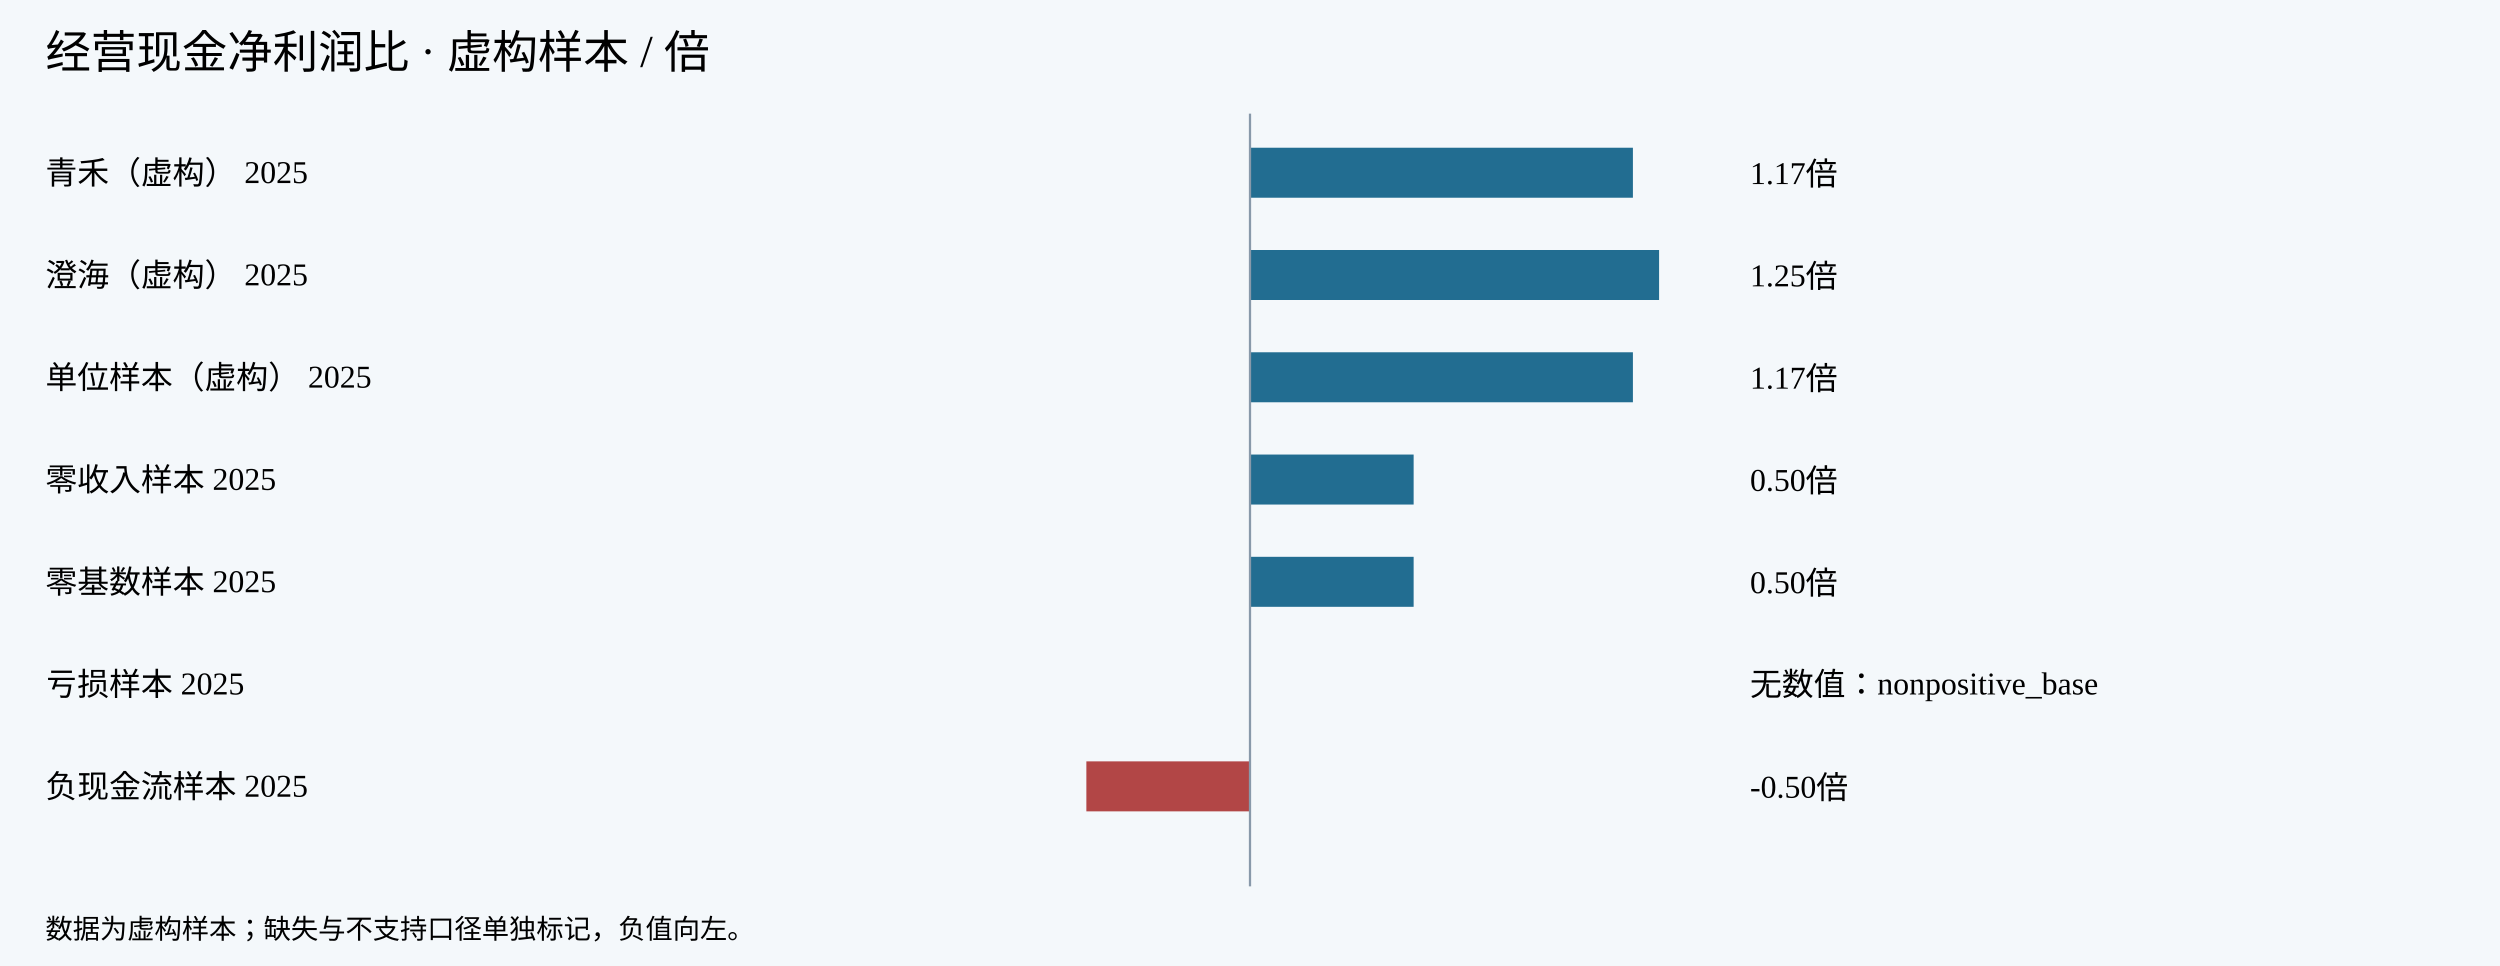
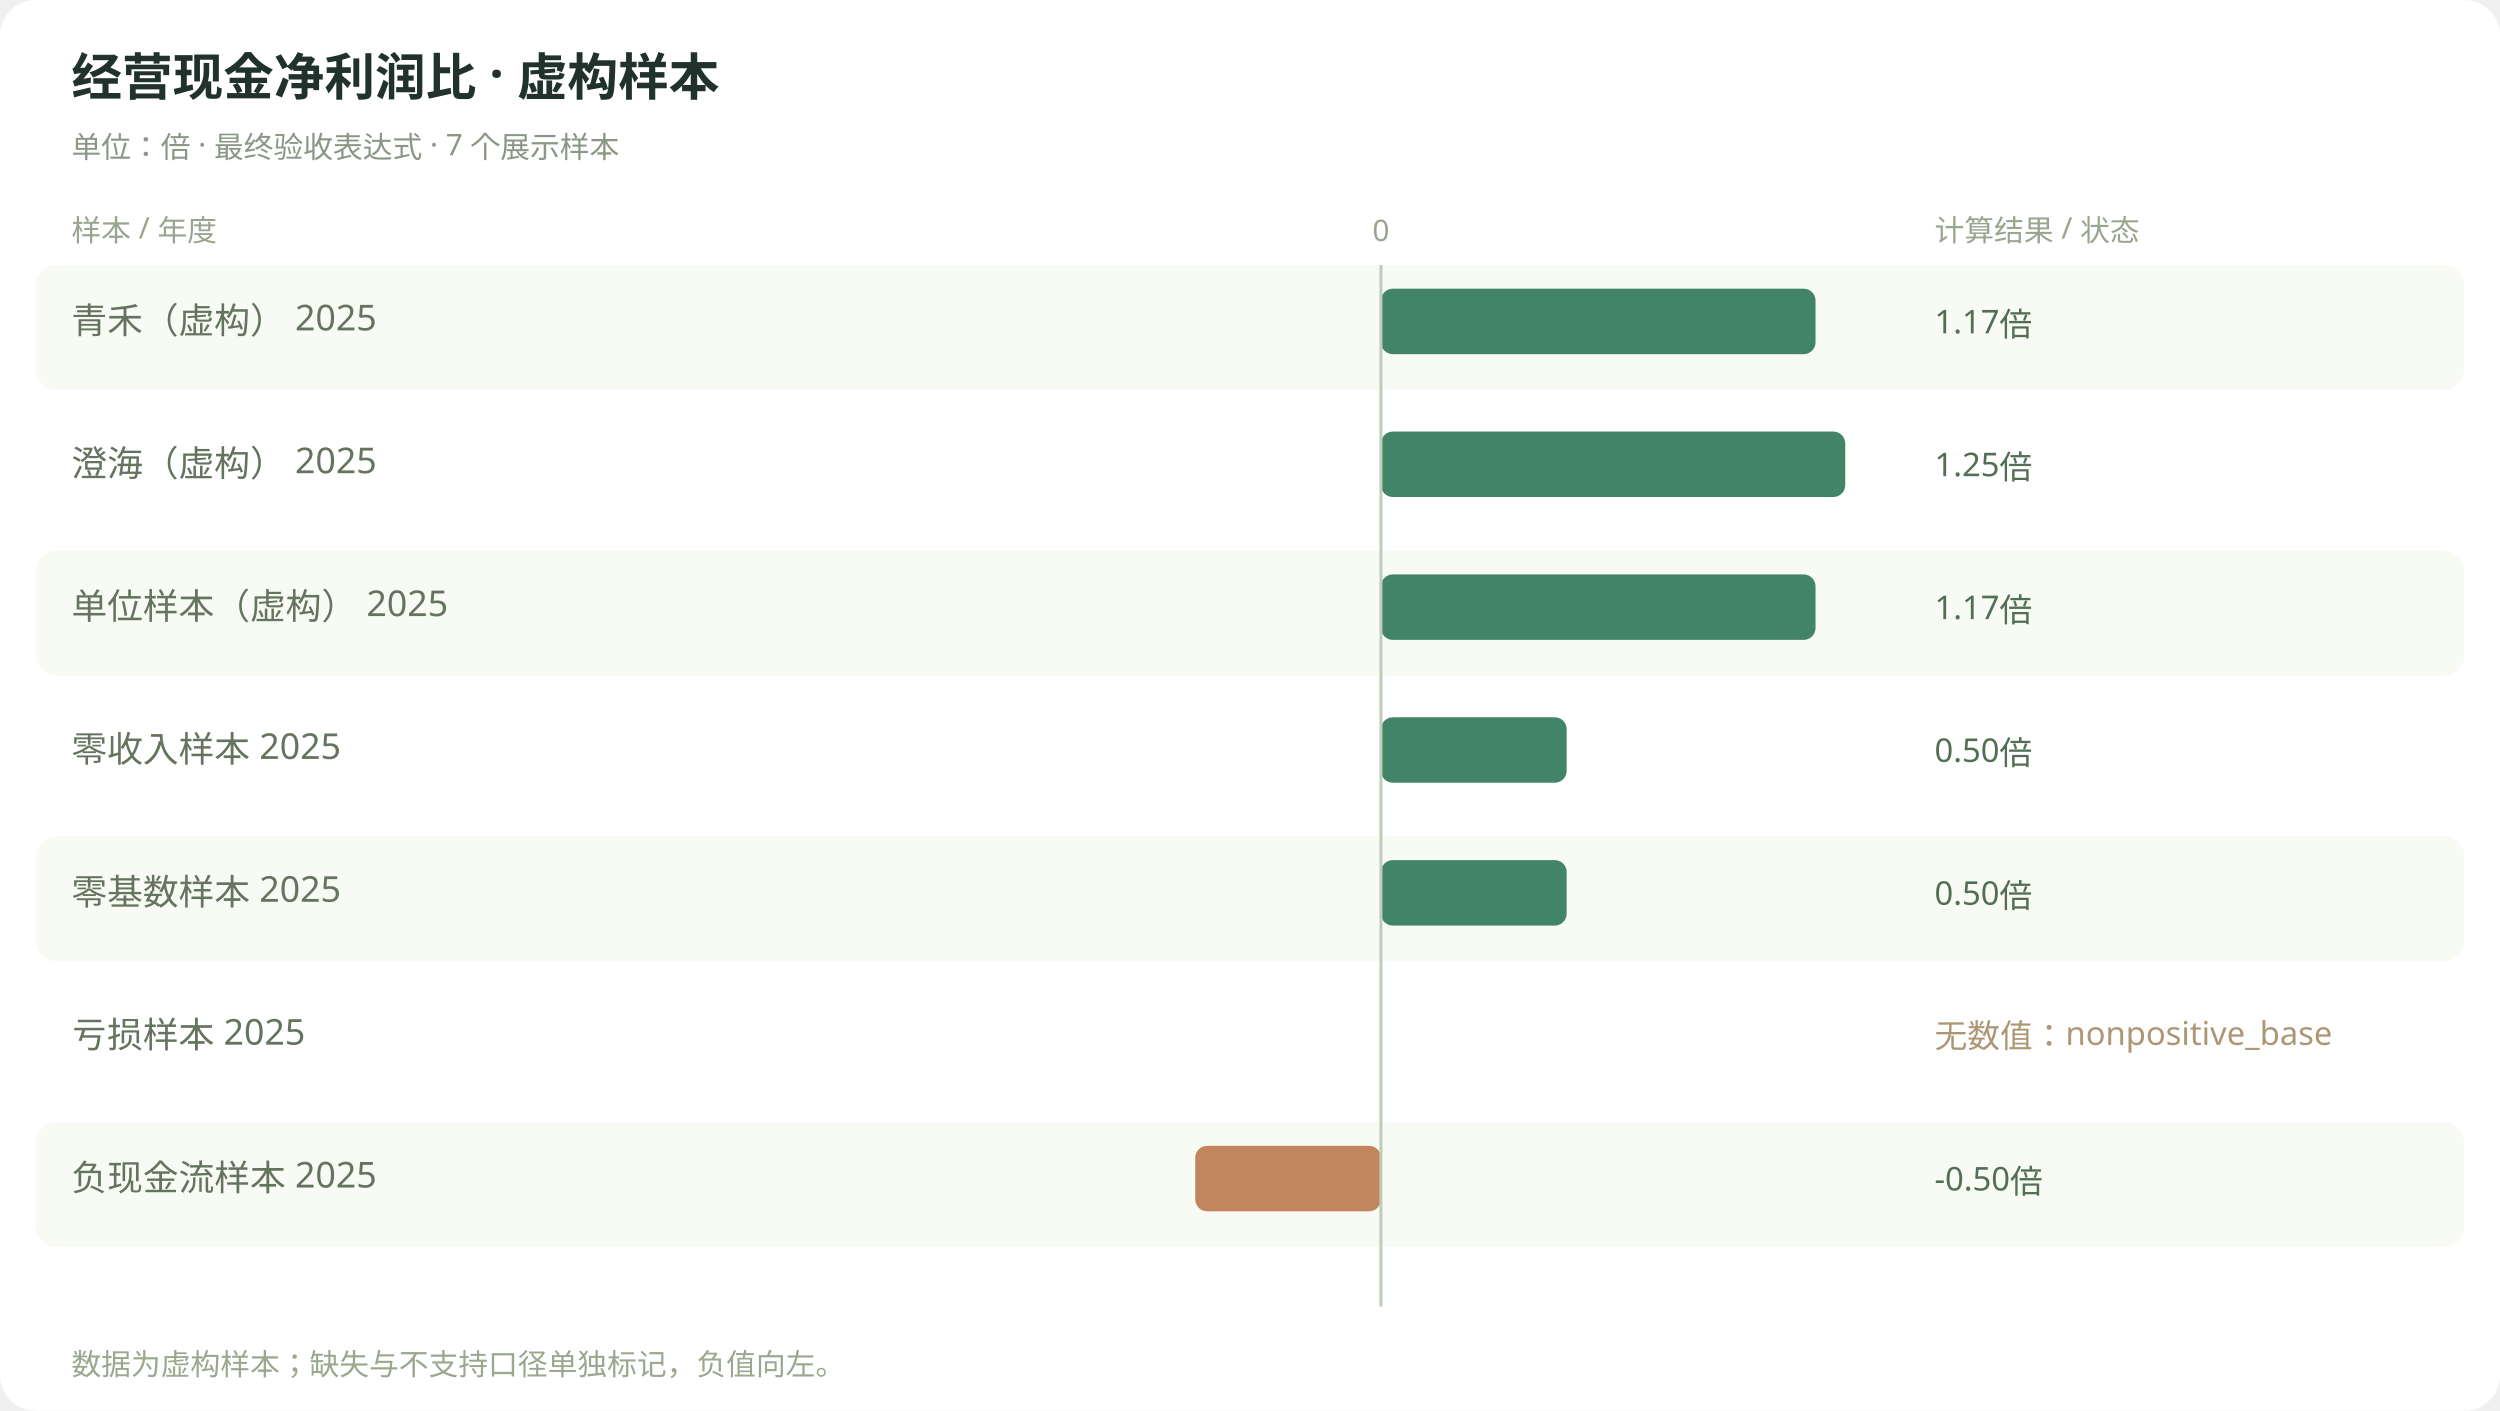
- <svg xmlns="http://www.w3.org/2000/svg" width="1100" height="425" viewBox="0 0 1100 425" role="img">
-   <rect width="100%" height="100%" fill="#f4f8fb" />
-   <text x="20" y="30" font-size="20">经营现金净利润比 · 虚构样本 / 倍</text>
-   <text x="20" y="81" font-size="14">青禾（虚构） 2025</text>
-   <rect x="550.00" y="65" width="168.48" height="22" fill="#226d91" />
-   <text x="770" y="81" font-size="14">1.17倍</text>
-   <text x="20" y="126" font-size="14">澄海（虚构） 2025</text>
-   <rect x="550.00" y="110" width="180.00" height="22" fill="#226d91" />
-   <text x="770" y="126" font-size="14">1.25倍</text>
-   <text x="20" y="171" font-size="14">单位样本（虚构） 2025</text>
-   <rect x="550.00" y="155" width="168.48" height="22" fill="#226d91" />
-   <text x="770" y="171" font-size="14">1.17倍</text>
-   <text x="20" y="216" font-size="14">零收入样本 2025</text>
-   <rect x="550.00" y="200" width="72.00" height="22" fill="#226d91" />
-   <text x="770" y="216" font-size="14">0.50倍</text>
-   <text x="20" y="261" font-size="14">零基数样本 2025</text>
-   <rect x="550.00" y="245" width="72.00" height="22" fill="#226d91" />
-   <text x="770" y="261" font-size="14">0.50倍</text>
-   <text x="20" y="306" font-size="14">亏损样本 2025</text>
-   <text x="770" y="306" font-size="14">无数值：nonpositive_base</text>
-   <text x="20" y="351" font-size="14">负现金流样本 2025</text>
-   <rect x="478.00" y="335" width="72.00" height="22" fill="#b24646" />
-   <text x="770" y="351" font-size="14">-0.50倍</text>
-   <line x1="550" y1="50" x2="550" y2="390" stroke="#8899aa" />
-   <text x="20" y="413" font-size="12">数据为虚构样本；缺失与不支持口径单独标记，负值向左。</text>
+ <svg xmlns="http://www.w3.org/2000/svg" width="840" height="474" viewBox="0 0 840 474" role="img" aria-labelledby="title description">
+   <rect width="100%" height="100%" rx="12" fill="#fff" />
+   <g font-family="Segoe UI,Microsoft YaHei,sans-serif">
+     <text id="title" x="24" y="32" font-size="17" font-weight="600" fill="#20322b">经营现金净利润比 · 虚构样本</text>
+     <text x="24" y="53" font-size="10" fill="#8a9784">单位：倍 · 最终验收表达式 · 7 个展示样本</text>
+     <text x="24" y="81" font-size="10" fill="#9aa590">样本 / 年度</text>
+     <text x="464" y="81" font-size="10" text-anchor="middle" fill="#9aa590">0</text>
+     <text x="650" y="81" font-size="10" fill="#9aa590">计算结果 / 状态</text>
+     <g>
+       <rect x="12" y="89" width="816" height="42" rx="7" fill="#f8faf4" />
+       <text x="24" y="112" font-size="12" fill="#65745e">青禾（虚构） 2025</text>
+       <rect x="464.00" y="97" width="146.02" height="22" rx="4" fill="#428467" />
+       <text x="650" y="112" font-size="11" fill="#526f53">1.17倍</text>
+     </g>
+     <g>
+       <rect x="12" y="137" width="816" height="42" rx="7" fill="#fff" />
+       <text x="24" y="160" font-size="12" fill="#65745e">澄海（虚构） 2025</text>
+       <rect x="464.00" y="145" width="156.00" height="22" rx="4" fill="#428467" />
+       <text x="650" y="160" font-size="11" fill="#526f53">1.25倍</text>
+     </g>
+     <g>
+       <rect x="12" y="185" width="816" height="42" rx="7" fill="#f8faf4" />
+       <text x="24" y="208" font-size="12" fill="#65745e">单位样本（虚构） 2025</text>
+       <rect x="464.00" y="193" width="146.02" height="22" rx="4" fill="#428467" />
+       <text x="650" y="208" font-size="11" fill="#526f53">1.17倍</text>
+     </g>
+     <g>
+       <rect x="12" y="233" width="816" height="42" rx="7" fill="#fff" />
+       <text x="24" y="256" font-size="12" fill="#65745e">零收入样本 2025</text>
+       <rect x="464.00" y="241" width="62.40" height="22" rx="4" fill="#428467" />
+       <text x="650" y="256" font-size="11" fill="#526f53">0.50倍</text>
+     </g>
+     <g>
+       <rect x="12" y="281" width="816" height="42" rx="7" fill="#f8faf4" />
+       <text x="24" y="304" font-size="12" fill="#65745e">零基数样本 2025</text>
+       <rect x="464.00" y="289" width="62.40" height="22" rx="4" fill="#428467" />
+       <text x="650" y="304" font-size="11" fill="#526f53">0.50倍</text>
+     </g>
+     <g>
+       <rect x="12" y="329" width="816" height="42" rx="7" fill="#fff" />
+       <text x="24" y="352" font-size="12" fill="#65745e">亏损样本 2025</text>
+       <text x="650" y="352" font-size="11" fill="#ac9775">无数值：nonpositive_base</text>
+     </g>
+     <g>
+       <rect x="12" y="377" width="816" height="42" rx="7" fill="#f8faf4" />
+       <text x="24" y="400" font-size="12" fill="#65745e">负现金流样本 2025</text>
+       <rect x="401.60" y="385" width="62.40" height="22" rx="4" fill="#c18560" />
+       <text x="650" y="400" font-size="11" fill="#526f53">-0.50倍</text>
+     </g>
+     <line x1="464" y1="89" x2="464" y2="439" stroke="#becdb4" />
+     <text x="24" y="462" font-size="10" fill="#9ba78e">数据为虚构样本；缺失与不支持口径单独标记，负值向左。</text>
+   </g>
</svg>
